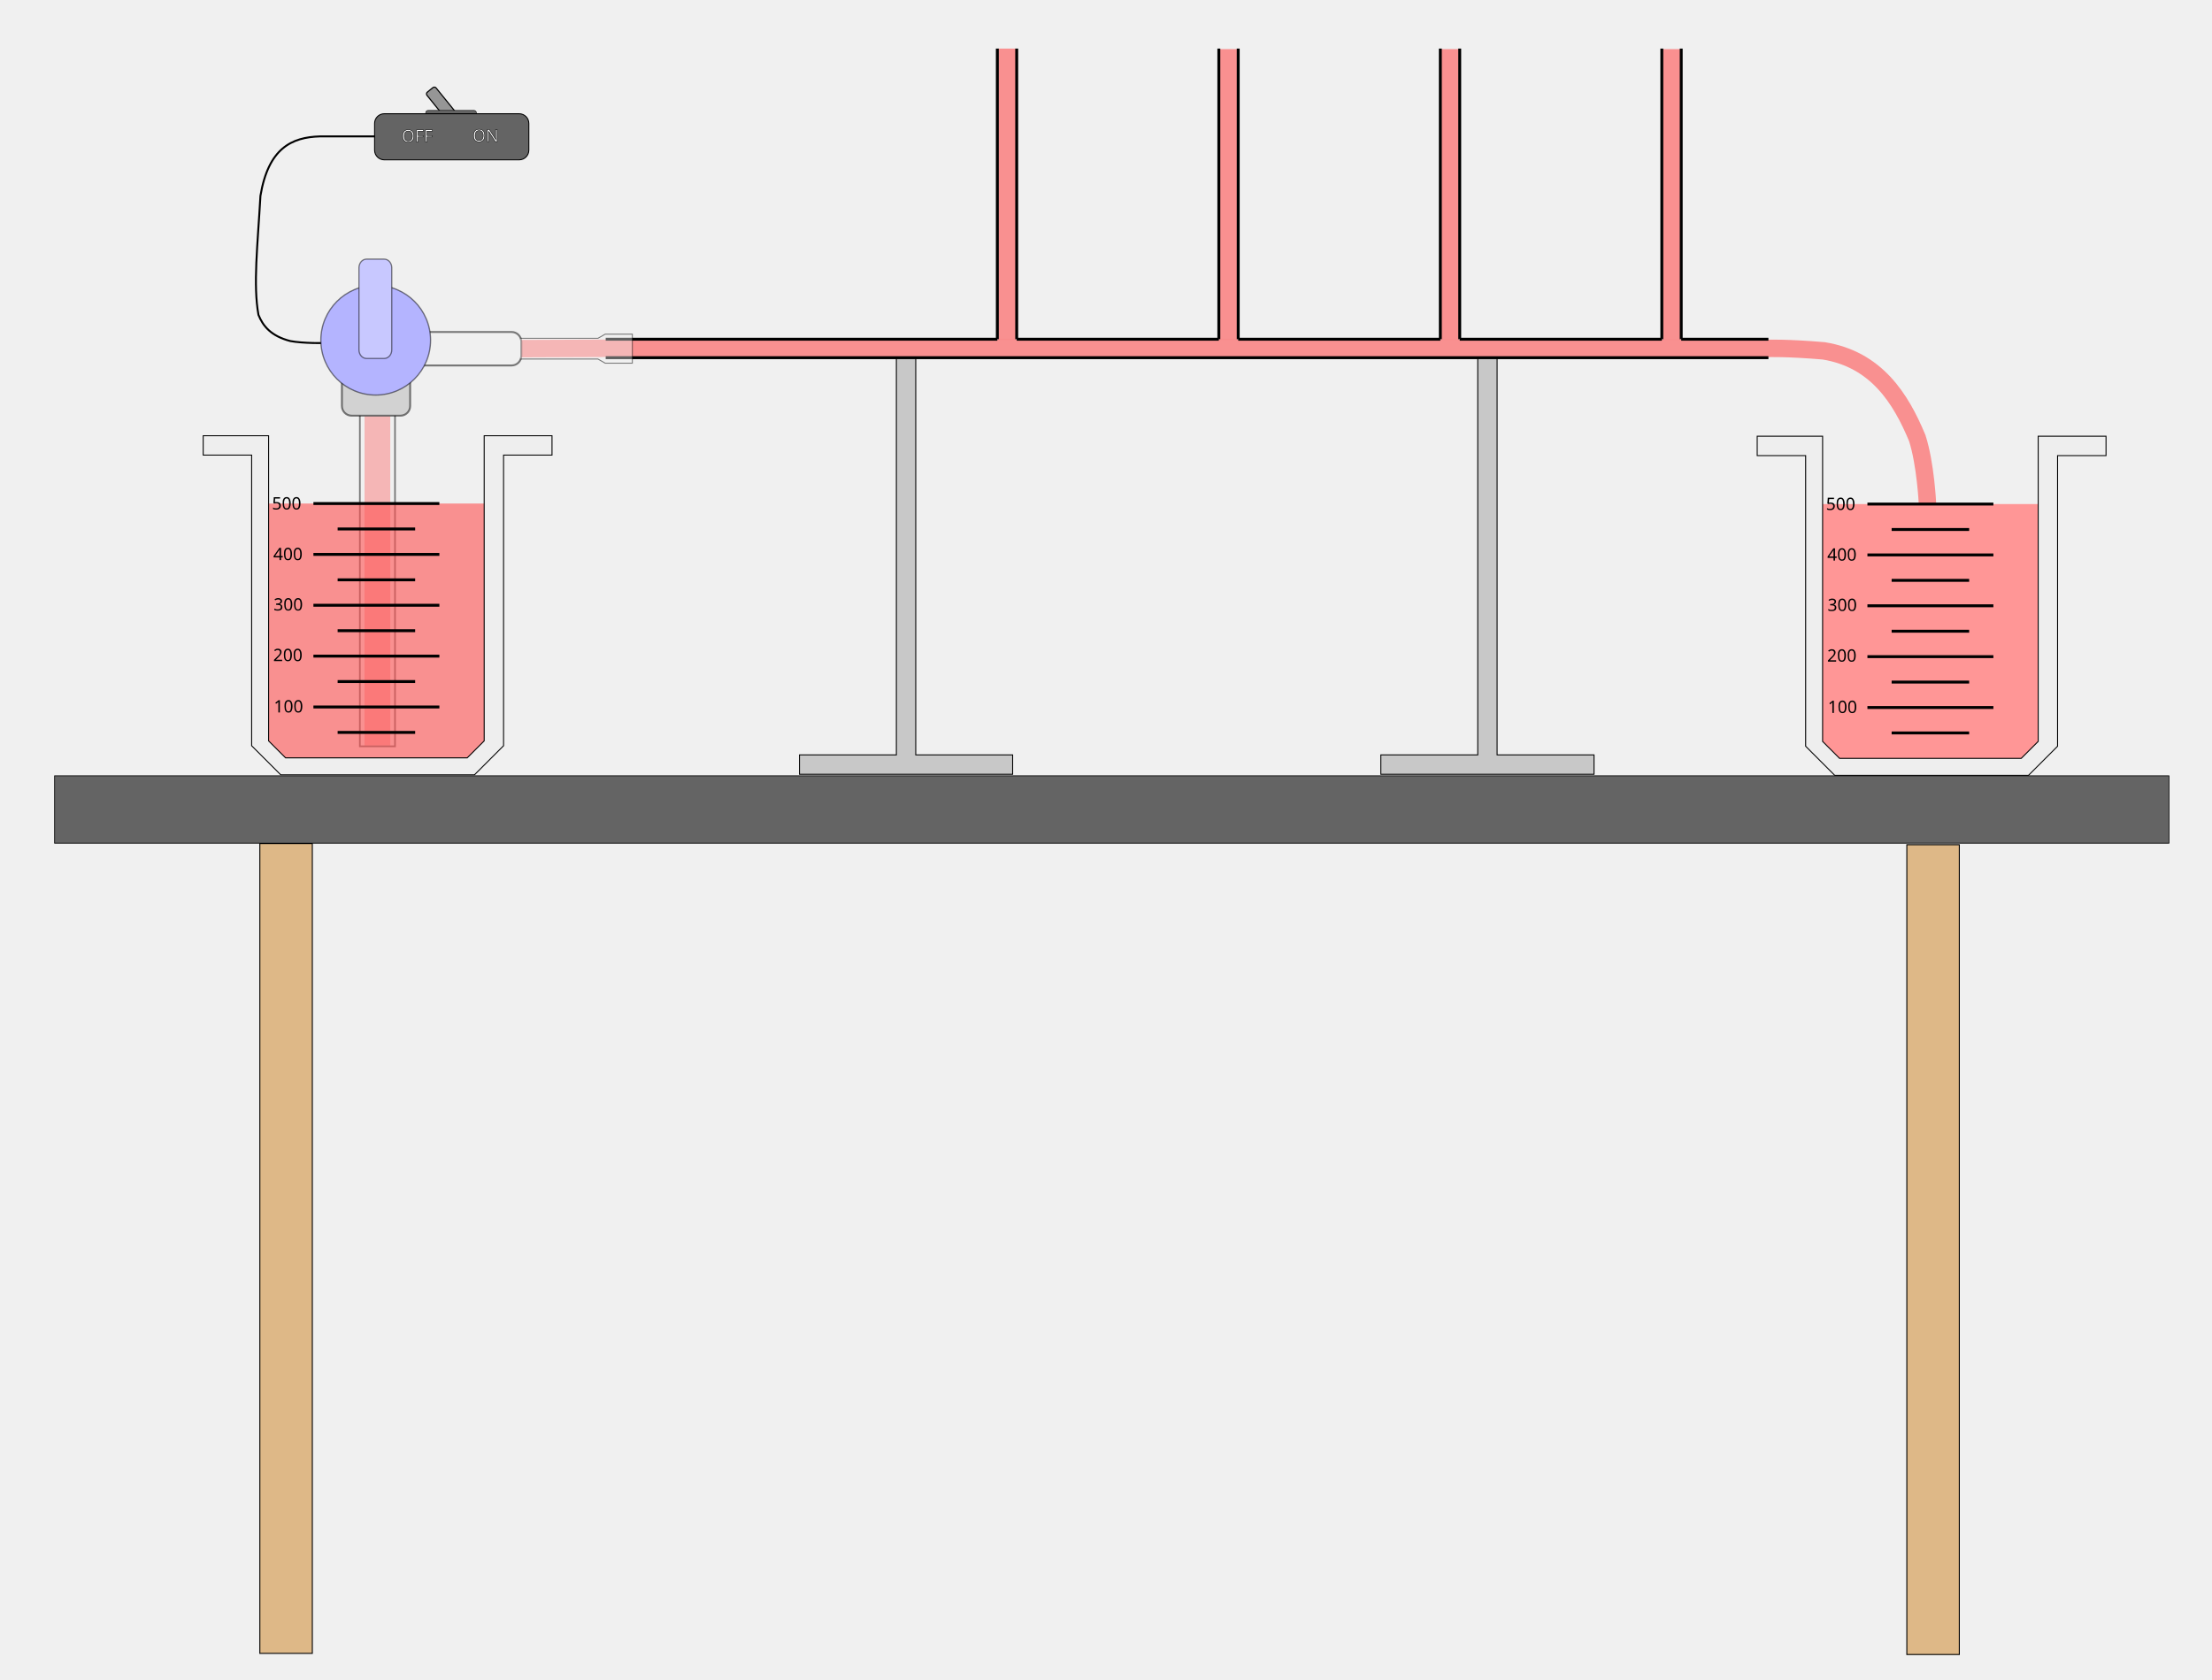
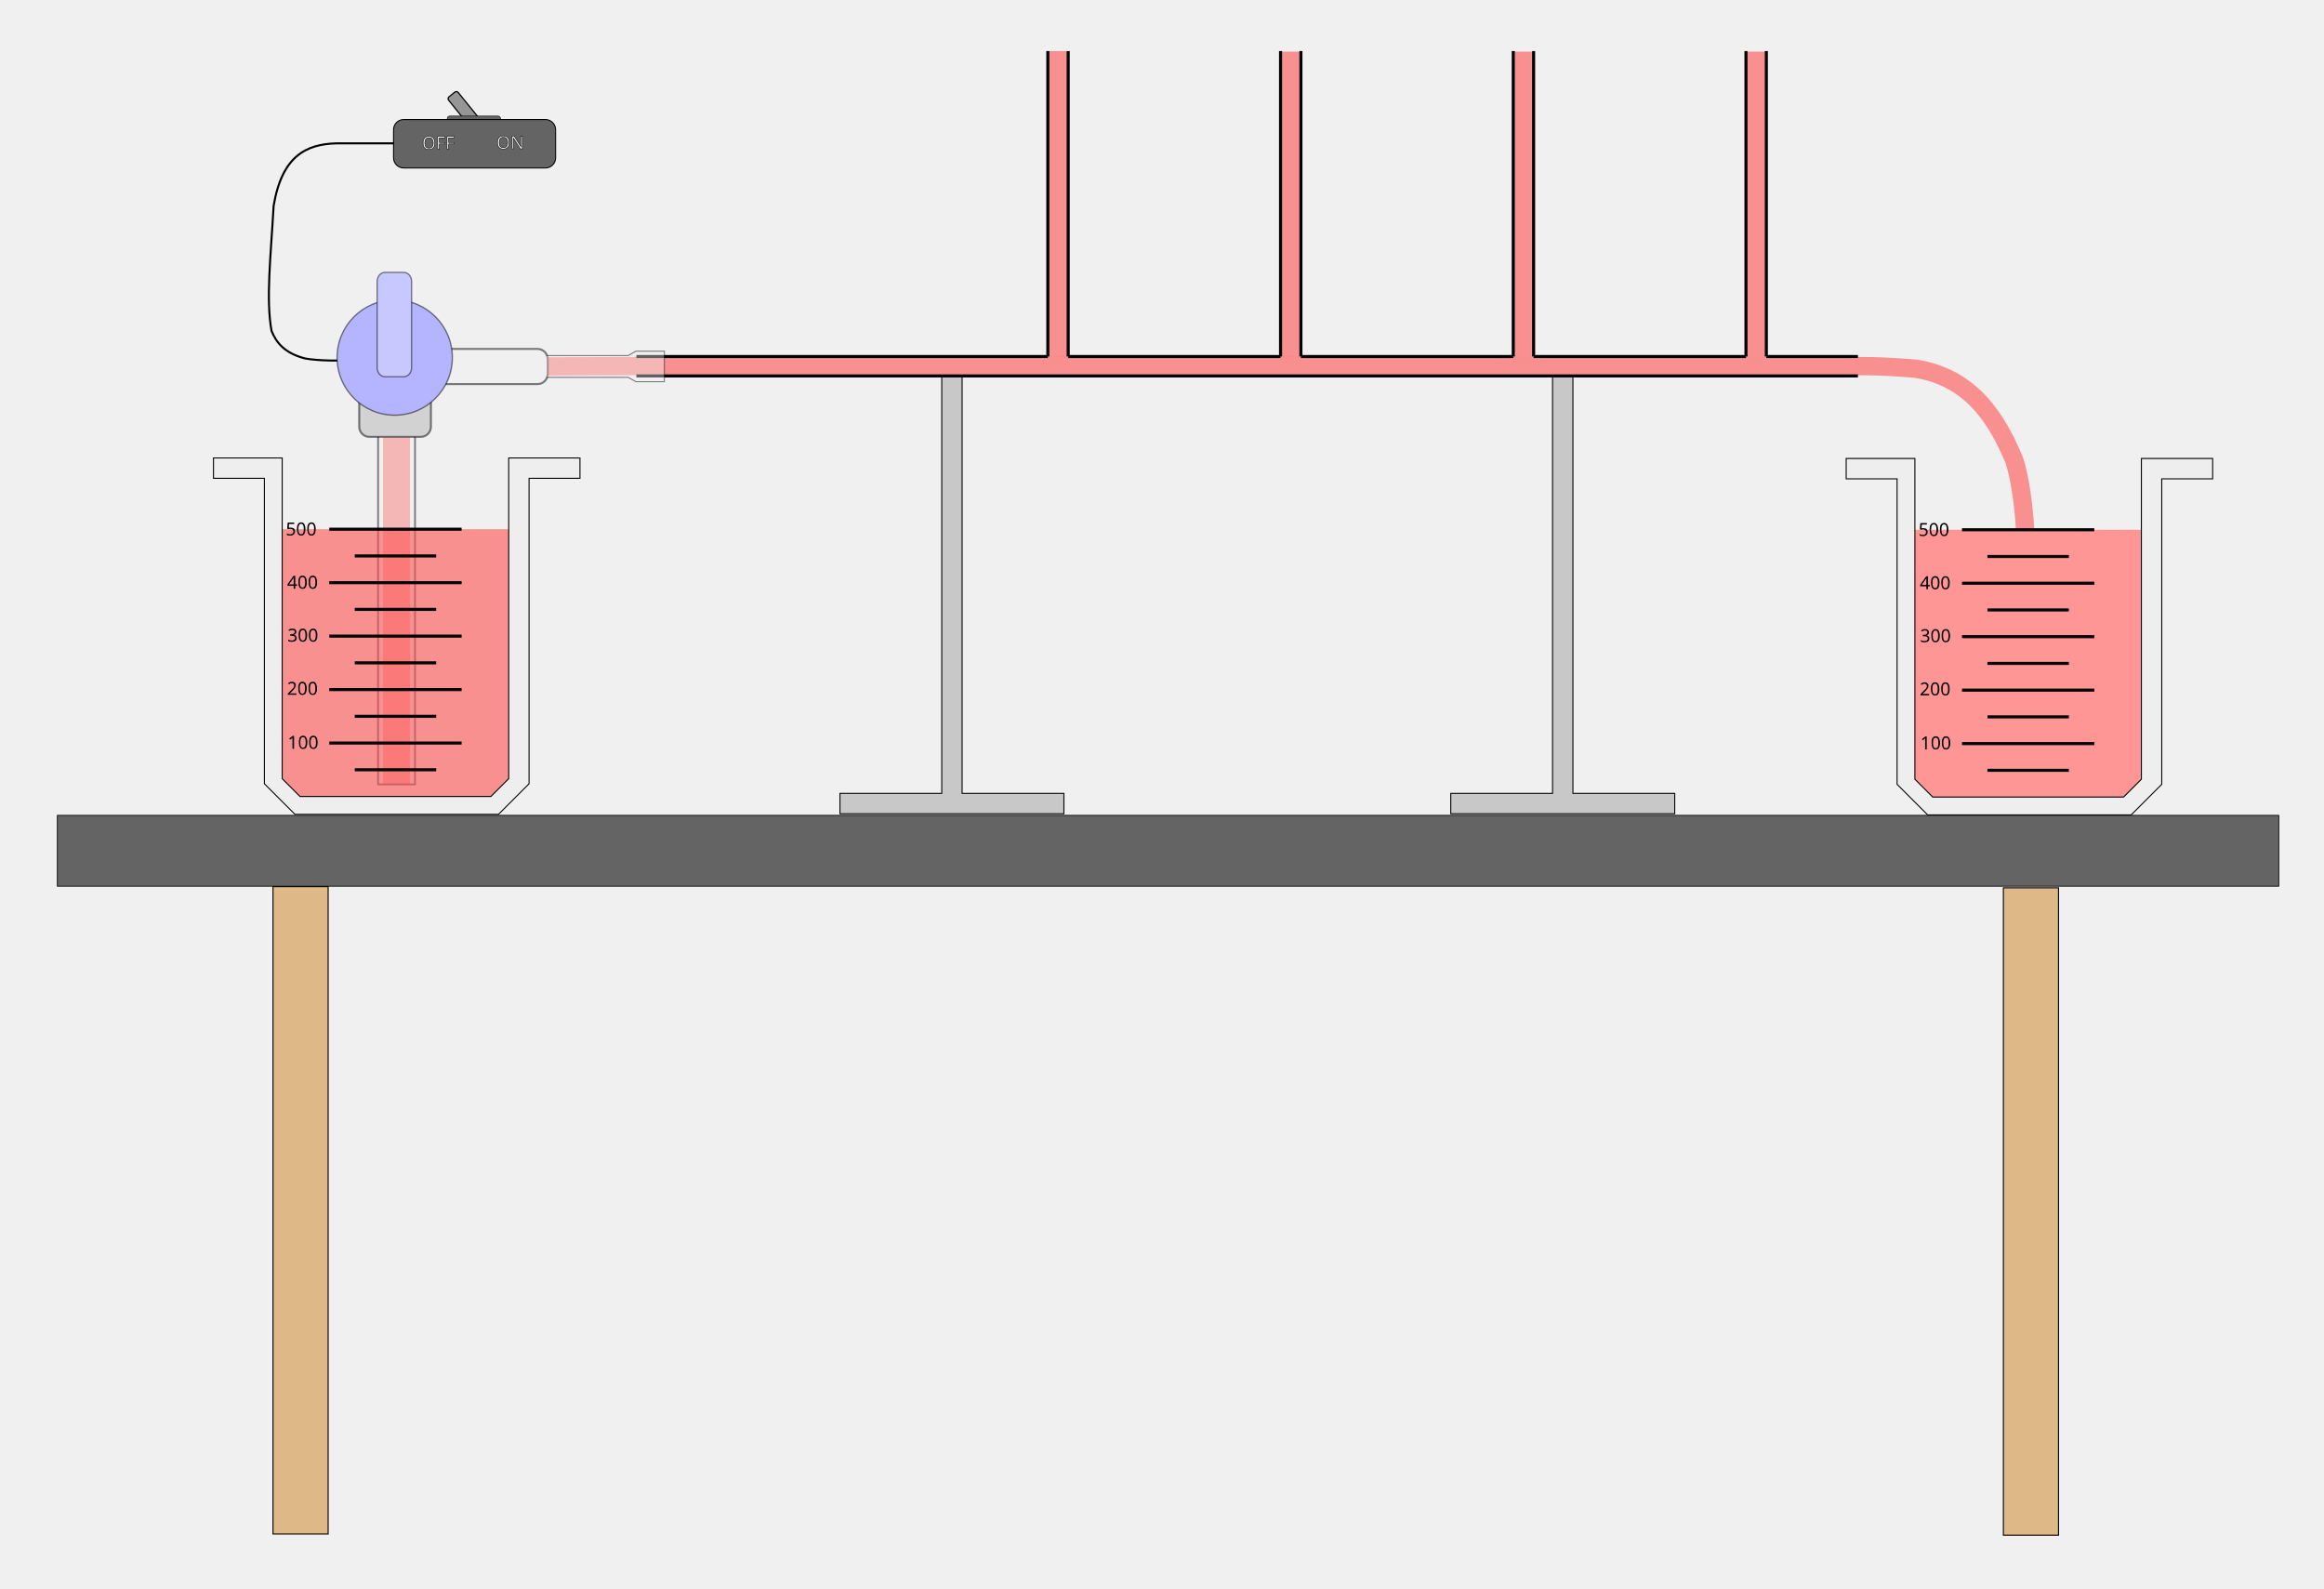
- <svg xmlns="http://www.w3.org/2000/svg" width="158.304mm" height="120.195mm" viewBox="0 0 228.293 173.335" version="1.1" id="canvas">
+ <svg xmlns="http://www.w3.org/2000/svg" width="158.304mm" height="108.195mm" viewBox="0 0 228.293 156.029" version="1.1" id="canvas">
  <defs id="defs" />
  <filter id="shadow" color-interpolation-filters="sRGB">
    <feDropShadow flood-opacity="0.5" dx="0" dy="0" stdDeviation="0.3" flood-color="navy" />
  </filter>
  <g id="apparatus" transform="translate(-17.48816,-83.07999)">
    <path style="fill:#c8c8c8;fill-opacity:1;stroke:#000000;stroke-width:0.1;stroke-dasharray:none;stroke-opacity:1" d="m 110,120 v 41 h -10 v 2 h 22 v -2 h -10 v -41" id="apparatus-left-leg" />
    <path style="fill:#c8c8c8;fill-opacity:1;stroke:#000000;stroke-width:0.1;stroke-dasharray:none;stroke-opacity:1" d="m 170,120 v 41 h -10 v 2 h 22 v -2 h -10 v -41" id="apparatus-right-leg" />
    <path style="fill:none;fill-opacity:0.6;stroke:#ff5050;stroke-width:1.8;stroke-dasharray:none;stroke-opacity:0.6" d="m 69.752,119.074 10.764,-0.046 119.415,0.015 c 0,0 1.933,-0.074 5.772,0.251 5.444,0.882 7.957,4.917 9.657,9.002 0.866,2.683 1.055,6.772 1.055,6.772" id="tube-liquid" />
    <path style="fill:#cdcdcd;fill-opacity:0.6;stroke:#ff5050;stroke-width:2.655;stroke-dasharray:none;stroke-opacity:0.6" d="m 56.44,160.034 v -33.986" id="intake-liquid" />
    <path style="fill:#c8c8c8;fill-opacity:1;stroke:#ff5050;stroke-width:1.806;stroke-dasharray:none;stroke-opacity:0.6" d="M 216.396,161.183 V 134.979" id="waste-beaker-stream" />
    <path style="fill:#ff5050;fill-opacity:0.6;stroke:#ff5050;stroke-width:1.802;stroke-dasharray:none;stroke-opacity:0.6" d="M 121.42,118.15 V 88.095" id="manometer-liquid-1" />
    <path style="fill:#ff5050;fill-opacity:0.6;stroke:#ff5050;stroke-width:1.802;stroke-dasharray:none;stroke-opacity:0.6" d="m 144.28,118.15 v -30" id="manometer-liquid-2" />
    <path style="fill:#ff5050;fill-opacity:0.6;stroke:#ff5050;stroke-width:1.802;stroke-dasharray:none;stroke-opacity:0.6" d="m 167.14,118.15 v -30" id="manometer-liquid-3" />
    <path style="fill:#ff5050;fill-opacity:0.6;stroke:#ff5050;stroke-width:1.802;stroke-dasharray:none;stroke-opacity:0.6" d="m 190,118.15 v -30" id="manometer-liquid-4" />
    <path style="fill:#ff5050;fill-opacity:0.6;stroke:#000000;stroke-width:0.3;stroke-dasharray:none;stroke-opacity:1" d="m 120.42,118.095 v -30" id="manometer-wall-1" />
    <path style="fill:#ff5050;fill-opacity:0.6;stroke:#000000;stroke-width:0.3;stroke-dasharray:none;stroke-opacity:1" d="m 122.42,118.095 v -30" id="manometer-wall-2" />
    <path style="fill:#ff5050;fill-opacity:0.6;stroke:#000000;stroke-width:0.3;stroke-dasharray:none;stroke-opacity:1" d="m 143.28,118.095 v -30" id="manometer-wall-3" />
    <path style="fill:#ff5050;fill-opacity:0.6;stroke:#000000;stroke-width:0.3;stroke-dasharray:none;stroke-opacity:1" d="m 145.28,118.095 v -30" id="manometer-wall-4" />
    <path style="fill:#ff5050;fill-opacity:0.6;stroke:#000000;stroke-width:0.3;stroke-dasharray:none;stroke-opacity:1" d="m 166.14,118.095 v -30" id="manometer-wall-5" />
    <path style="fill:#ff5050;fill-opacity:0.6;stroke:#000000;stroke-width:0.3;stroke-dasharray:none;stroke-opacity:1" d="m 168.14,118.095 v -30" id="manometer-wall-6" />
    <path style="fill:#ff5050;fill-opacity:0.6;stroke:#000000;stroke-width:0.3;stroke-dasharray:none;stroke-opacity:1" d="m 189,118.095 v -30" id="manometer-wall-7" />
    <path style="fill:#ff5050;fill-opacity:0.6;stroke:#000000;stroke-width:0.3;stroke-dasharray:none;stroke-opacity:1" d="m 191,118.095 v -30" id="manometer-wall-8" />
    <path style="fill:#ff5050;fill-opacity:0.6;stroke:#000000;stroke-width:0.3;stroke-dasharray:none;stroke-opacity:1" d="M 120.42,118.095 H 80" id="apparatus-tube-top-path-1" />
    <path style="fill:#ff5050;fill-opacity:0.6;stroke:#000000;stroke-width:0.3;stroke-dasharray:none;stroke-opacity:1" d="M 143.28,118.095 H 122.42" id="apparatus-tube-top-path-2" />
    <path style="fill:#ff5050;fill-opacity:0.6;stroke:#000000;stroke-width:0.3;stroke-dasharray:none;stroke-opacity:1" d="M 166.14,118.095 H 145.28" id="apparatus-tube-top-path-3" />
    <path style="fill:#ff5050;fill-opacity:0.6;stroke:#000000;stroke-width:0.3;stroke-dasharray:none;stroke-opacity:1" d="M 189,118.095 H 168.14" id="apparatus-tube-top-path-4" />
    <path style="fill:#ff5050;fill-opacity:0.6;stroke:#000000;stroke-width:0.3;stroke-dasharray:none;stroke-opacity:1" d="m 191,118.095 h 9" id="apparatus-tube-top-path-5" />
    <path style="fill:#ff5050;fill-opacity:0.6;stroke:#000000;stroke-width:0.3;stroke-dasharray:none;stroke-opacity:1" d="M 80,120 H 200" id="apparatus-tube-bottom-path" />
    <g id="power-switch">
      <path style="fill:none;fill-opacity:1;stroke:#000000;stroke-width:0.2;stroke-dasharray:none;stroke-opacity:1" d="m 55.746,118.284 c 0,0 -5.717,0.478 -8.291,0 -2.003,-0.514 -2.83,-1.556 -3.293,-2.705 -0.56,-3.119 -0.088,-7.115 0.206,-12.29 0.823,-4.911 3.219,-6.042 6.13,-6.13 h 6.307" id="switch-wire" />
      <rect style="fill:#969696;fill-opacity:1;stroke:#000000;stroke-width:0.118;stroke-dasharray:none;stroke-opacity:1" id="switch" width="1.211" height="3.806" x="-10.612" y="110.719" transform="rotate(-38.9859)" rx="0.237" ry="0.237" />
      <rect style="fill:#646464;fill-opacity:1;stroke:#000000;stroke-width:0.05;stroke-dasharray:none;stroke-opacity:1" id="switch-bump" width="5.232" height="0.681" x="61.422" y="94.476" rx="0.237" ry="0.237" />
      <rect style="fill:#646464;fill-opacity:1;stroke:#000000;stroke-width:0.1;stroke-dasharray:none;stroke-opacity:1" id="switch-housing" width="15.919" height="4.758" x="56.148" y="94.82" rx="1" ry="1" />
      <text xml:space="preserve" style="font-size:1.764px;font-family:sans-serif;-inkscape-font-specification:sans-serif;fill:#ffffff;fill-opacity:1;stroke:#000000;stroke-width:0.05;stroke-dasharray:none;stroke-opacity:1" x="58.939" y="97.744" id="switch-off-text">
        <tspan id="tspan6" style="fill:#ffffff;fill-opacity:1;stroke:#000000;stroke-width:0.05;stroke-dasharray:none;stroke-opacity:1" x="58.939" y="97.744">OFF</tspan>
      </text>
      <text xml:space="preserve" style="font-size:1.764px;font-family:sans-serif;-inkscape-font-specification:sans-serif;fill:#ffffff;fill-opacity:1;stroke:#000000;stroke-width:0.05;stroke-dasharray:none;stroke-opacity:1" x="66.249" y="97.703" id="switch-on-text">
        <tspan id="tspan6-1" style="fill:#ffffff;fill-opacity:1;stroke:#000000;stroke-width:0.05;stroke-dasharray:none;stroke-opacity:1" x="66.249" y="97.703">ON</tspan>
      </text>
    </g>
    <rect style="fill:#f0f0f0;fill-opacity:0.4;stroke:#000000;stroke-width:0.171;stroke-dasharray:none;stroke-opacity:0.5" id="intake-hose" width="3.628" height="37.782" x="54.628" y="122.335" />
    <rect style="fill:#d2d2d2;fill-opacity:1;stroke:#000000;stroke-width:0.2;stroke-dasharray:none;stroke-opacity:0.5" id="pump-housing-1" width="7.043" height="11.425" x="52.776" y="114.562" rx="1" ry="1" />
    <rect style="fill:#f0f0f0;fill-opacity:1;stroke:#000000;stroke-width:0.2;stroke-dasharray:none;stroke-opacity:0.5" id="pump-housing-2" width="15.77" height="3.454" x="55.52" y="117.348" rx="1" ry="1" />
    <path style="fill:#f0f0f0;fill-opacity:0.4;stroke:#000000;stroke-width:0.1;stroke-dasharray:none;stroke-opacity:0.5" d="m 71.2,118 h 8 l 0.75,-0.43 h 2.8 v 3 h -2.8 l -0.75,-0.43 h -8" id="pump-outlet-hose" />
    <g id="valve">
      <circle style="fill:#b4b4ff;fill-opacity:1;stroke:#000000;stroke-width:0.131;stroke-dasharray:none;stroke-opacity:0.5" id="valve-circle" cx="56.263" cy="118.195" r="5.662" />
      <rect style="fill:#c8c8ff;fill-opacity:1;stroke:#000000;stroke-width:0.125;stroke-dasharray:none;stroke-opacity:0.5" id="valve-rect" width="3.385" height="10.254" x="54.535" y="109.828" rx="0.778" ry="0.891" />
    </g>
  </g>
  <g id="source-beaker" transform="translate(-60.81474,-114.7398)">
    <rect style="fill:#ff5050;fill-opacity:0.6;stroke:#000000;stroke-width:0.091;stroke-opacity:0" id="source-liquid" width="22.75" height="26.25" x="88.286" y="166.715" />
    <path style="fill:#eeeeee;fill-opacity:1;stroke:#000000;stroke-width:0.1" d="m 81.786,161.715 h 5 v 30 l 3,3 h 20 l 3,-3 v -30 h 5 v -2 h -7 v 31.5 l -1.75,1.75 H 90.286 l -1.75,-1.75 v -31.5 h -6.75 z" id="source-beaker-path" />
    <path style="fill:#ff8c8c;stroke:#000000;stroke-width:0.3;stroke-dasharray:none;stroke-opacity:1" d="m 95.661,190.34 h 8" id="source-50-ml" />
    <path style="fill:#ff8c8c;stroke:#000000;stroke-width:0.3;stroke-dasharray:none;stroke-opacity:1" d="M 93.161,187.715 H 106.161" id="source-100-ml" />
    <path style="fill:#ff8c8c;stroke:#000000;stroke-width:0.3;stroke-dasharray:none;stroke-opacity:1" d="m 95.661,185.09 h 8" id="source-150-ml" />
    <path style="fill:#ff8c8c;stroke:#000000;stroke-width:0.3;stroke-dasharray:none;stroke-opacity:1" d="M 93.161,182.465 H 106.161" id="source-200-ml" />
    <path style="fill:#ff8c8c;stroke:#000000;stroke-width:0.3;stroke-dasharray:none;stroke-opacity:1" d="m 95.661,179.84 h 8" id="source-250-ml" />
    <path style="fill:#ff8c8c;stroke:#000000;stroke-width:0.3;stroke-dasharray:none;stroke-opacity:1" d="M 93.161,177.215 H 106.161" id="source-300-ml" />
    <path style="fill:#ff8c8c;stroke:#000000;stroke-width:0.3;stroke-dasharray:none;stroke-opacity:1" d="m 95.661,174.59 h 8" id="source-350-ml" />
    <path style="fill:#ff8c8c;stroke:#000000;stroke-width:0.3;stroke-dasharray:none;stroke-opacity:1" d="M 93.161,171.965 H 106.161" id="source-400-ml" />
    <path style="fill:#ff8c8c;stroke:#000000;stroke-width:0.3;stroke-dasharray:none;stroke-opacity:1" d="m 95.661,169.34 h 8" id="source-450-ml" />
    <path style="fill:#ff8c8c;stroke:#000000;stroke-width:0.3;stroke-dasharray:none;stroke-opacity:1" d="M 93.161,166.715 H 106.161" id="source-500-ml" />
    <text xml:space="preserve" style="font-weight:bold;font-size:1.764px;font-family:'Apple Chancery';-inkscape-font-specification:'Apple Chancery Bold';fill:#ff8c8c;stroke:#000000;stroke-width:0.3;stroke-dasharray:none;stroke-opacity:1" x="88.887" y="167.322" id="source-label-500">
      <tspan id="tspan2" style="font-style:normal;font-variant:normal;font-weight:normal;font-stretch:normal;font-size:1.764px;font-family:sans-serif;-inkscape-font-specification:sans-serif;fill:#000000;fill-opacity:1;stroke:#000000;stroke-width:0.3;stroke-opacity:0" x="88.887" y="167.322">500</tspan>
    </text>
    <text xml:space="preserve" style="font-weight:bold;font-size:1.764px;font-family:'Apple Chancery';-inkscape-font-specification:'Apple Chancery Bold';fill:#ff8c8c;stroke:#000000;stroke-width:0.3;stroke-dasharray:none;stroke-opacity:1" x="89.023" y="172.552" id="source-label-400">
      <tspan id="tspan2-7" style="font-style:normal;font-variant:normal;font-weight:normal;font-stretch:normal;font-size:1.764px;font-family:sans-serif;-inkscape-font-specification:sans-serif;fill:#000000;fill-opacity:1;stroke:#000000;stroke-width:0.3;stroke-opacity:0" x="89.023" y="172.552">400</tspan>
    </text>
    <text xml:space="preserve" style="font-weight:bold;font-size:1.764px;font-family:'Apple Chancery';-inkscape-font-specification:'Apple Chancery Bold';fill:#ff8c8c;stroke:#000000;stroke-width:0.3;stroke-dasharray:none;stroke-opacity:1" x="89.051" y="177.751" id="source-label-300">
      <tspan id="tspan2-7-1" style="font-style:normal;font-variant:normal;font-weight:normal;font-stretch:normal;font-size:1.764px;font-family:sans-serif;-inkscape-font-specification:sans-serif;fill:#000000;fill-opacity:1;stroke:#000000;stroke-width:0.3;stroke-opacity:0" x="89.051" y="177.751">300</tspan>
    </text>
    <text xml:space="preserve" style="font-weight:bold;font-size:1.764px;font-family:'Apple Chancery';-inkscape-font-specification:'Apple Chancery Bold';fill:#ff8c8c;stroke:#000000;stroke-width:0.3;stroke-dasharray:none;stroke-opacity:1" x="89.013" y="182.977" id="source-label-200">
      <tspan id="tspan2-7-1-2" style="font-style:normal;font-variant:normal;font-weight:normal;font-stretch:normal;font-size:1.764px;font-family:sans-serif;-inkscape-font-specification:sans-serif;fill:#000000;fill-opacity:1;stroke:#000000;stroke-width:0.3;stroke-opacity:0" x="89.013" y="182.977">200</tspan>
    </text>
    <text xml:space="preserve" style="font-weight:bold;font-size:1.764px;font-family:'Apple Chancery';-inkscape-font-specification:'Apple Chancery Bold';fill:#ff8c8c;stroke:#000000;stroke-width:0.3;stroke-dasharray:none;stroke-opacity:1" x="89.074" y="188.277" id="source-label-100">
      <tspan id="tspan2-7-1-2-1" style="font-style:normal;font-variant:normal;font-weight:normal;font-stretch:normal;font-size:1.764px;font-family:sans-serif;-inkscape-font-specification:sans-serif;fill:#000000;fill-opacity:1;stroke:#000000;stroke-width:0.3;stroke-opacity:0" x="89.074" y="188.277">100</tspan>
    </text>
  </g>
  <g id="waste-beaker" transform="translate(-60.81474,-114.7398)">
    <rect style="fill:#ff9696;fill-opacity:1;stroke:#000000;stroke-width:0.091;stroke-opacity:0" id="waste-liquid" width="22.75" height="26.25" x="248.67" y="166.769" />
    <path style="fill:#eeeeee;fill-opacity:1;stroke:#000000;stroke-width:0.1" d="m 242.17,161.769 h 5 v 30 l 3,3 h 20 l 3,-3 v -30 h 5 v -2 h -7 v 31.5 l -1.75,1.75 h -18.75 l -1.75,-1.75 v -31.5 h -6.75 z" id="waste-beaker-path" />
    <path style="fill:#ff8c8c;stroke:#000000;stroke-width:0.3;stroke-dasharray:none;stroke-opacity:1" d="m 256.045,190.394 h 8" id="waste-50-ml" />
    <path style="fill:#ff8c8c;stroke:#000000;stroke-width:0.3;stroke-dasharray:none;stroke-opacity:1" d="m 253.545,187.769 h 13" id="waste-100-ml" />
    <path style="fill:#ff8c8c;stroke:#000000;stroke-width:0.3;stroke-dasharray:none;stroke-opacity:1" d="m 256.045,185.144 h 8" id="waste-150-ml" />
    <path style="fill:#ff8c8c;stroke:#000000;stroke-width:0.3;stroke-dasharray:none;stroke-opacity:1" d="m 253.545,182.519 h 13" id="waste-200-ml" />
    <path style="fill:#ff8c8c;stroke:#000000;stroke-width:0.3;stroke-dasharray:none;stroke-opacity:1" d="m 256.045,179.894 h 8" id="waste-250-ml" />
    <path style="fill:#ff8c8c;stroke:#000000;stroke-width:0.3;stroke-dasharray:none;stroke-opacity:1" d="m 253.545,177.269 h 13" id="waste-300-ml" />
    <path style="fill:#ff8c8c;stroke:#000000;stroke-width:0.3;stroke-dasharray:none;stroke-opacity:1" d="m 256.045,174.644 h 8" id="waste-350-ml" />
    <path style="fill:#ff8c8c;stroke:#000000;stroke-width:0.3;stroke-dasharray:none;stroke-opacity:1" d="m 253.545,172.019 h 13" id="waste-400-ml" />
    <path style="fill:#ff8c8c;stroke:#000000;stroke-width:0.3;stroke-dasharray:none;stroke-opacity:1" d="m 256.045,169.394 h 8" id="waste-450-ml" />
    <path style="fill:#ff8c8c;stroke:#000000;stroke-width:0.3;stroke-dasharray:none;stroke-opacity:1" d="m 253.545,166.769 h 13" id="waste-500-ml" />
    <text xml:space="preserve" style="font-weight:bold;font-size:1.764px;font-family:'Apple Chancery';-inkscape-font-specification:'Apple Chancery Bold';fill:#ff8c8c;stroke:#000000;stroke-width:0.3;stroke-dasharray:none;stroke-opacity:1" x="249.271" y="167.376" id="waste-label-500">
      <tspan id="tspan15" style="font-style:normal;font-variant:normal;font-weight:normal;font-stretch:normal;font-size:1.764px;font-family:sans-serif;-inkscape-font-specification:sans-serif;fill:#000000;fill-opacity:1;stroke:#000000;stroke-width:0.3;stroke-opacity:0" x="249.271" y="167.376">500</tspan>
    </text>
    <text xml:space="preserve" style="font-weight:bold;font-size:1.764px;font-family:'Apple Chancery';-inkscape-font-specification:'Apple Chancery Bold';fill:#ff8c8c;stroke:#000000;stroke-width:0.3;stroke-dasharray:none;stroke-opacity:1" x="249.406" y="172.606" id="waste-label-400">
      <tspan id="tspan16" style="font-style:normal;font-variant:normal;font-weight:normal;font-stretch:normal;font-size:1.764px;font-family:sans-serif;-inkscape-font-specification:sans-serif;fill:#000000;fill-opacity:1;stroke:#000000;stroke-width:0.3;stroke-opacity:0" x="249.406" y="172.606">400</tspan>
    </text>
    <text xml:space="preserve" style="font-weight:bold;font-size:1.764px;font-family:'Apple Chancery';-inkscape-font-specification:'Apple Chancery Bold';fill:#ff8c8c;stroke:#000000;stroke-width:0.3;stroke-dasharray:none;stroke-opacity:1" x="249.435" y="177.805" id="waste-label-300">
      <tspan id="tspan17" style="font-style:normal;font-variant:normal;font-weight:normal;font-stretch:normal;font-size:1.764px;font-family:sans-serif;-inkscape-font-specification:sans-serif;fill:#000000;fill-opacity:1;stroke:#000000;stroke-width:0.3;stroke-opacity:0" x="249.435" y="177.805">300</tspan>
    </text>
    <text xml:space="preserve" style="font-weight:bold;font-size:1.764px;font-family:'Apple Chancery';-inkscape-font-specification:'Apple Chancery Bold';fill:#ff8c8c;stroke:#000000;stroke-width:0.3;stroke-dasharray:none;stroke-opacity:1" x="249.396" y="183.031" id="waste-label-200">
      <tspan id="tspan18" style="font-style:normal;font-variant:normal;font-weight:normal;font-stretch:normal;font-size:1.764px;font-family:sans-serif;-inkscape-font-specification:sans-serif;fill:#000000;fill-opacity:1;stroke:#000000;stroke-width:0.3;stroke-opacity:0" x="249.396" y="183.031">200</tspan>
    </text>
    <text xml:space="preserve" style="font-weight:bold;font-size:1.764px;font-family:'Apple Chancery';-inkscape-font-specification:'Apple Chancery Bold';fill:#ff8c8c;stroke:#000000;stroke-width:0.3;stroke-dasharray:none;stroke-opacity:1" x="249.457" y="188.33" id="waste-label-100">
      <tspan id="tspan19" style="font-style:normal;font-variant:normal;font-weight:normal;font-stretch:normal;font-size:1.764px;font-family:sans-serif;-inkscape-font-specification:sans-serif;fill:#000000;fill-opacity:1;stroke:#000000;stroke-width:0.3;stroke-opacity:0" x="249.457" y="188.33">100</tspan>
    </text>
  </g>
  <g id="table" transform="translate(14.55108,5.087653)">
    <rect style="fill:#646464;fill-opacity:1;stroke:#000000;stroke-width:0.075;stroke-dasharray:none;stroke-opacity:1" id="table-top" width="218.218" height="6.964" x="-8.917" y="74.989" />
-     <rect style="fill:#deb887;fill-opacity:1;stroke:#000000;stroke-width:0.102;stroke-dasharray:none;stroke-opacity:1" id="table-right-leg" width="5.416" height="83.583" x="182.247" y="82.109" />
-     <rect style="fill:#deb887;fill-opacity:1;stroke:#000000;stroke-width:0.102;stroke-dasharray:none;stroke-opacity:1" id="table-left-leg" width="5.416" height="83.583" x="12.267" y="81.993" />
+     <rect style="fill:#deb887;fill-opacity:1;stroke:#000000;stroke-width:0.102;stroke-dasharray:none;stroke-opacity:1" id="table-right-leg" width="5.416" height="63.583" x="182.247" y="82.109" />
+     <rect style="fill:#deb887;fill-opacity:1;stroke:#000000;stroke-width:0.102;stroke-dasharray:none;stroke-opacity:1" id="table-left-leg" width="5.416" height="63.583" x="12.267" y="81.993" />
  </g>
</svg>
